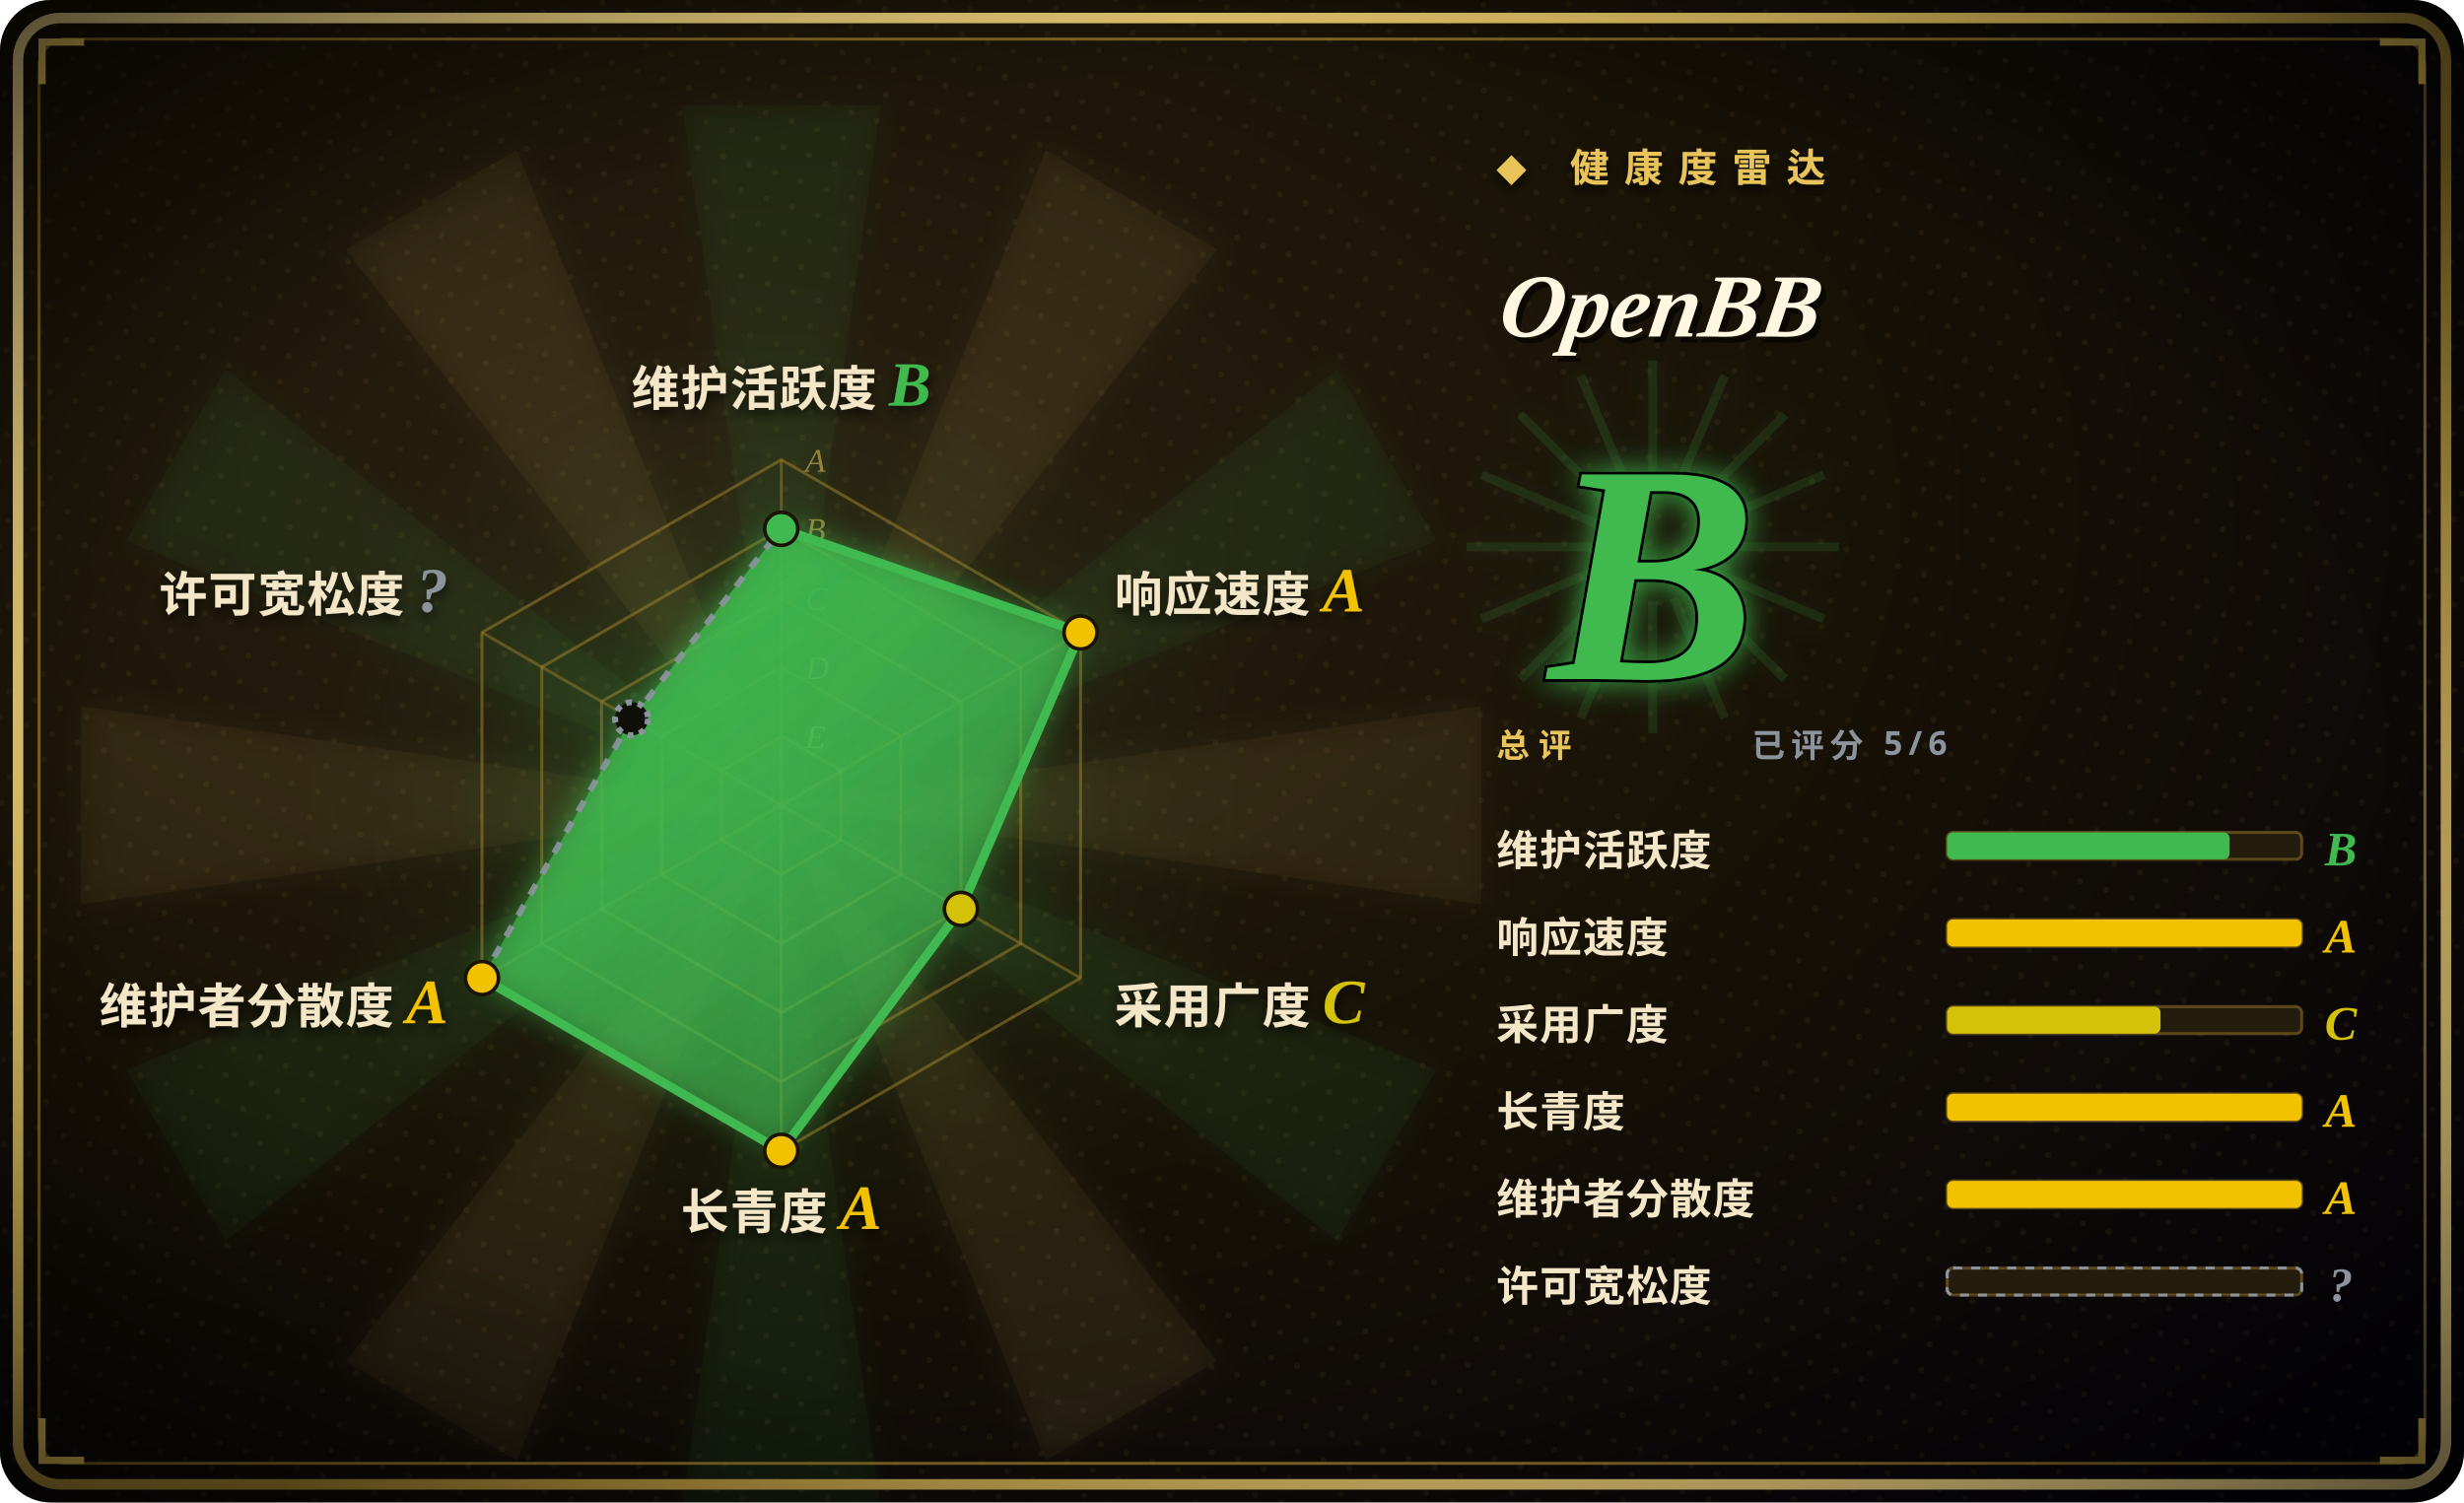
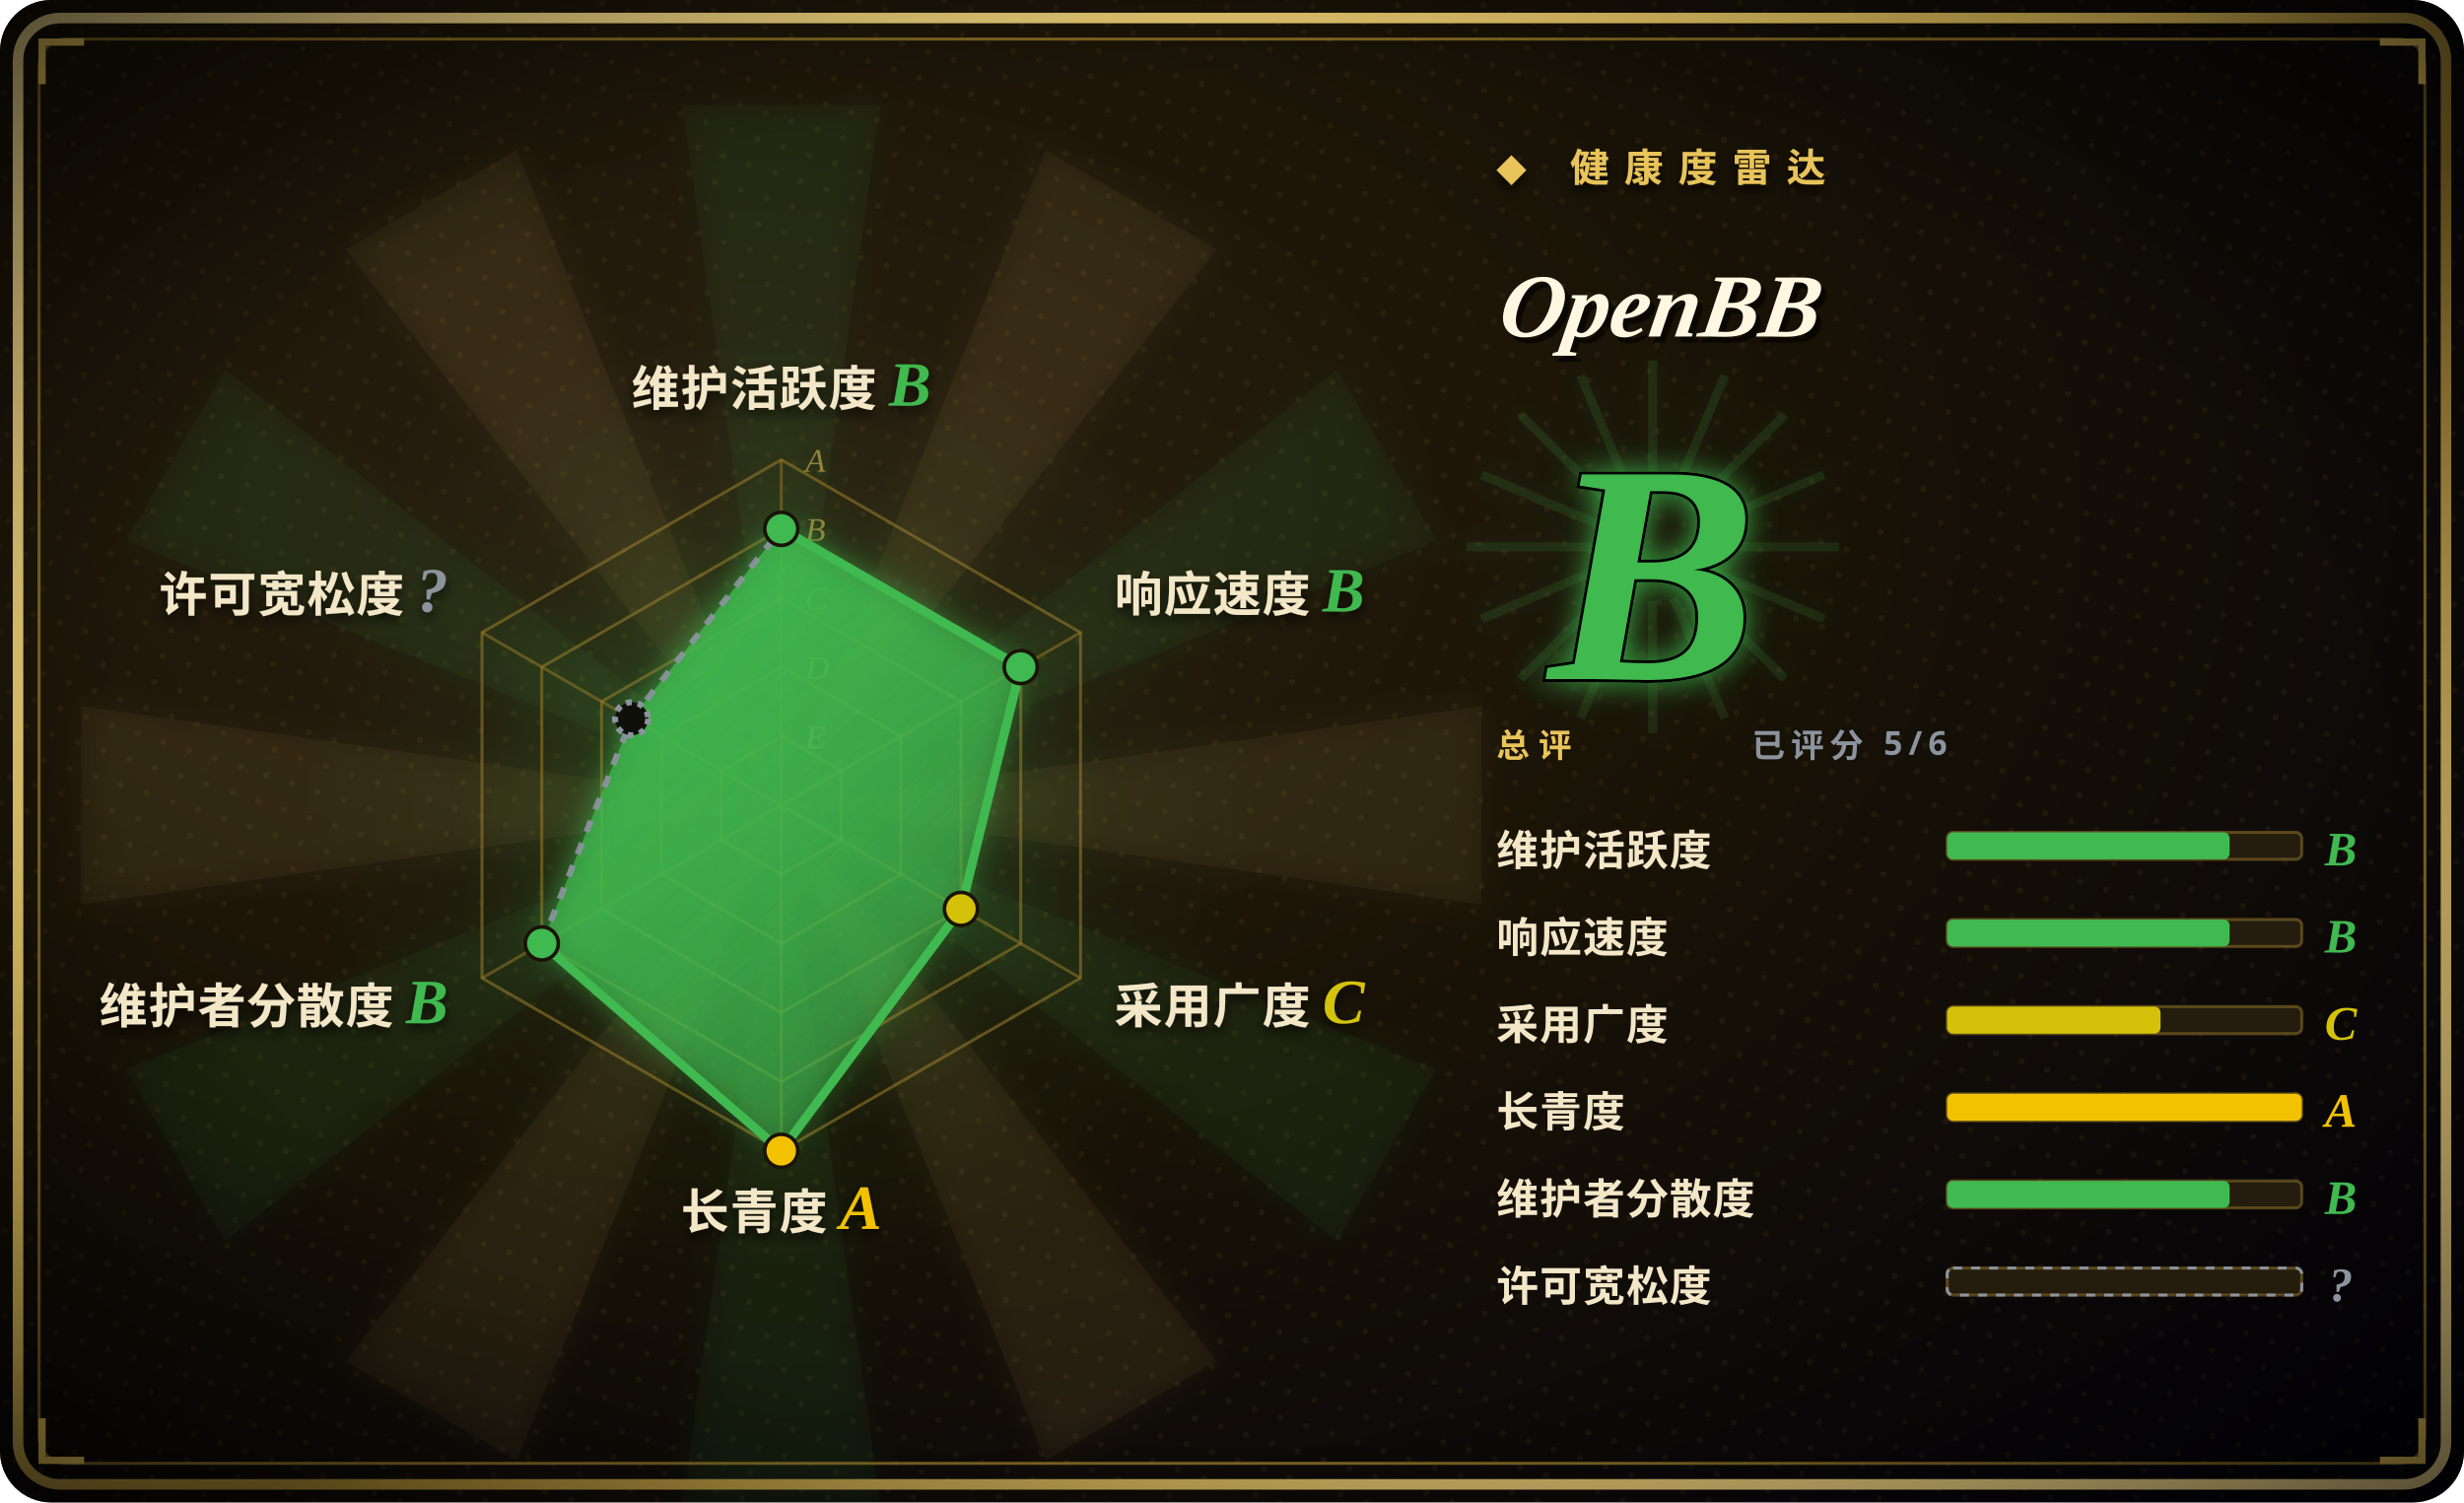
<svg xmlns="http://www.w3.org/2000/svg" width="820" height="500" viewBox="0 0 820 500">
  <defs>
    <radialGradient id="bg" cx="30%" cy="34%" r="90%">
      <stop offset="0%" stop-color="#2a2010" />
      <stop offset="48%" stop-color="#181206" />
      <stop offset="100%" stop-color="#05030a" />
    </radialGradient>
    <radialGradient id="vig" cx="50%" cy="50%" r="72%">
      <stop offset="62%" stop-color="#000000" stop-opacity="0" />
      <stop offset="100%" stop-color="#000000" stop-opacity="0.72" />
    </radialGradient>
    <linearGradient id="frame" x1="0" y1="0" x2="1" y2="1">
      <stop offset="0%" stop-color="#f6dd92" />
      <stop offset="45%" stop-color="#E8C45A" />
      <stop offset="55%" stop-color="#9c7d2a" />
      <stop offset="100%" stop-color="#f6dd92" />
    </linearGradient>
    <linearGradient id="poly" x1="0" y1="0" x2="0.7" y2="1">
      <stop offset="0%" stop-color="#3FB950" stop-opacity="0.92" />
      <stop offset="100%" stop-color="#3FB950" stop-opacity="0.34" />
    </linearGradient>
    <radialGradient id="halo" cx="50%" cy="50%" r="50%">
      <stop offset="0%" stop-color="#3FB950" stop-opacity="0.34" />
      <stop offset="68%" stop-color="#3FB950" stop-opacity="0.04" />
      <stop offset="100%" stop-color="#3FB950" stop-opacity="0" />
    </radialGradient>
    <filter id="glow" x="-60%" y="-60%" width="220%" height="220%">
      <feGaussianBlur stdDeviation="5" result="b" />
      <feMerge>
        <feMergeNode in="b" />
        <feMergeNode in="SourceGraphic" />
      </feMerge>
    </filter>
    <filter id="soft" x="-30%" y="-30%" width="160%" height="160%">
      <feDropShadow dx="0" dy="2" stdDeviation="2" flood-color="#000" flood-opacity="0.7" />
    </filter>
    <pattern id="halftone" width="9" height="9" patternUnits="userSpaceOnUse" patternTransform="rotate(18)">
      <circle cx="2" cy="2" r="1" fill="#E8C45A" fill-opacity="0.06" />
    </pattern>
  </defs>
  <rect width="820" height="500" rx="17" fill="url(#bg)" />
  <rect width="820" height="500" rx="17" fill="url(#halftone)" />
  <g opacity="0.5" filter="url(#glow)">
    <path d="M260,268 L493,235 L493,301 Z" fill="#E8C45A" fill-opacity="0.10" />
    <path d="M260,268 L478,356 L445,413 Z" fill="#3FB950" fill-opacity="0.10" />
    <path d="M260,268 L405,453 L348,486 Z" fill="#E8C45A" fill-opacity="0.10" />
    <path d="M260,268 L293,501 L227,501 Z" fill="#3FB950" fill-opacity="0.10" />
    <path d="M260,268 L172,486 L115,453 Z" fill="#E8C45A" fill-opacity="0.10" />
    <path d="M260,268 L75,413 L42,356 Z" fill="#3FB950" fill-opacity="0.10" />
    <path d="M260,268 L27,301 L27,235 Z" fill="#E8C45A" fill-opacity="0.10" />
    <path d="M260,268 L42,180 L75,123 Z" fill="#3FB950" fill-opacity="0.10" />
    <path d="M260,268 L115,83 L172,50 Z" fill="#E8C45A" fill-opacity="0.10" />
    <path d="M260,268 L227,35 L293,35 Z" fill="#3FB950" fill-opacity="0.10" />
    <path d="M260,268 L348,50 L405,83 Z" fill="#E8C45A" fill-opacity="0.10" />
    <path d="M260,268 L445,123 L478,180 Z" fill="#3FB950" fill-opacity="0.10" />
  </g>
  <circle cx="260" cy="268" r="161" fill="url(#halo)" />
  <rect x="6" y="6" width="808" height="488" rx="14" fill="none" stroke="url(#frame)" stroke-width="3.5" />
  <rect x="13" y="13" width="794" height="474" rx="9" fill="none" stroke="#9c7d2a" stroke-width="1" stroke-opacity="0.8" />
  <path d="M14,28 L14,14 L28,14" fill="none" stroke="#E8C45A" stroke-width="2.4" />
  <path d="M806,28 L806,14 L792,14" fill="none" stroke="#E8C45A" stroke-width="2.4" />
  <path d="M14,472 L14,486 L28,486" fill="none" stroke="#E8C45A" stroke-width="2.4" />
  <path d="M806,472 L806,486 L792,486" fill="none" stroke="#E8C45A" stroke-width="2.4" />
  <rect width="820" height="500" rx="17" fill="url(#vig)" />
  <polygon points="260.0,153.0 359.6,210.5 359.6,325.5 260.0,383.0 160.4,325.5 160.4,210.5" fill="none" stroke="#9c7d2a" stroke-opacity="0.55" stroke-width="1" />
  <polygon points="260.0,176.0 339.7,222.0 339.7,314.0 260.0,360.0 180.3,314.0 180.3,222.0" fill="none" stroke="#9c7d2a" stroke-opacity="0.55" stroke-width="1" />
  <polygon points="260.0,199.0 319.8,233.5 319.8,302.5 260.0,337.0 200.2,302.5 200.2,233.5" fill="none" stroke="#9c7d2a" stroke-opacity="0.55" stroke-width="1" />
  <polygon points="260.0,222.0 299.8,245.0 299.8,291.0 260.0,314.0 220.2,291.0 220.2,245.0" fill="none" stroke="#9c7d2a" stroke-opacity="0.55" stroke-width="1" />
  <polygon points="260.0,245.0 279.9,256.5 279.9,279.5 260.0,291.0 240.1,279.5 240.1,256.5" fill="none" stroke="#9c7d2a" stroke-opacity="0.55" stroke-width="1" />
  <line x1="260" y1="268" x2="260.0" y2="153.0" stroke="#9c7d2a" stroke-opacity="0.5" stroke-width="1" />
  <line x1="260" y1="268" x2="359.6" y2="210.5" stroke="#9c7d2a" stroke-opacity="0.5" stroke-width="1" />
  <line x1="260" y1="268" x2="359.6" y2="325.5" stroke="#9c7d2a" stroke-opacity="0.5" stroke-width="1" />
  <line x1="260" y1="268" x2="260.0" y2="383.0" stroke="#9c7d2a" stroke-opacity="0.5" stroke-width="1" />
  <line x1="260" y1="268" x2="160.4" y2="325.5" stroke="#9c7d2a" stroke-opacity="0.5" stroke-width="1" />
  <line x1="260" y1="268" x2="160.4" y2="210.5" stroke="#9c7d2a" stroke-opacity="0.5" stroke-width="1" />
  <text x="268" y="157.0" font-size="11" font-style="italic" fill="#E8C45A" fill-opacity="0.55" font-family="'Georgia','Times New Roman',serif">A</text>
  <text x="268" y="180.0" font-size="11" font-style="italic" fill="#E8C45A" fill-opacity="0.55" font-family="'Georgia','Times New Roman',serif">B</text>
  <text x="268" y="203.0" font-size="11" font-style="italic" fill="#E8C45A" fill-opacity="0.55" font-family="'Georgia','Times New Roman',serif">C</text>
  <text x="268" y="226.0" font-size="11" font-style="italic" fill="#E8C45A" fill-opacity="0.55" font-family="'Georgia','Times New Roman',serif">D</text>
  <text x="268" y="249.0" font-size="11" font-style="italic" fill="#E8C45A" fill-opacity="0.55" font-family="'Georgia','Times New Roman',serif">E</text>
-   <polygon points="260.0,176.0 359.6,210.5 319.8,302.5 260.0,383.0 160.4,325.5 210.2,239.2" fill="url(#poly)" filter="url(#glow)" />
-   <line x1="260.0" y1="176.0" x2="359.6" y2="210.5" stroke="#3FB950" stroke-width="3" />
-   <line x1="359.6" y1="210.5" x2="319.8" y2="302.5" stroke="#3FB950" stroke-width="3" />
+   <polygon points="260.0,176.0 339.7,222.0 319.8,302.5 260.0,383.0 180.3,314.0 210.2,239.2" fill="url(#poly)" filter="url(#glow)" />
+   <line x1="260.0" y1="176.0" x2="339.7" y2="222.0" stroke="#3FB950" stroke-width="3" />
+   <line x1="339.7" y1="222.0" x2="319.8" y2="302.5" stroke="#3FB950" stroke-width="3" />
  <line x1="319.8" y1="302.5" x2="260.0" y2="383.0" stroke="#3FB950" stroke-width="3" />
-   <line x1="260.0" y1="383.0" x2="160.4" y2="325.5" stroke="#3FB950" stroke-width="3" />
-   <line x1="160.4" y1="325.5" x2="210.2" y2="239.2" stroke="#8B949E" stroke-width="2" stroke-dasharray="4 4" stroke-opacity="0.92" />
+   <line x1="260.0" y1="383.0" x2="180.3" y2="314.0" stroke="#3FB950" stroke-width="3" />
+   <line x1="180.3" y1="314.0" x2="210.2" y2="239.2" stroke="#8B949E" stroke-width="2" stroke-dasharray="4 4" stroke-opacity="0.92" />
  <line x1="210.2" y1="239.2" x2="260.0" y2="176.0" stroke="#8B949E" stroke-width="2" stroke-dasharray="4 4" stroke-opacity="0.92" />
  <circle cx="260.0" cy="176.0" r="5.5" fill="#3FB950" stroke="#1a1306" stroke-width="1.2" />
-   <circle cx="359.6" cy="210.5" r="5.5" fill="#F2C200" stroke="#1a1306" stroke-width="1.2" />
+   <circle cx="339.7" cy="222.0" r="5.5" fill="#3FB950" stroke="#1a1306" stroke-width="1.2" />
  <circle cx="319.8" cy="302.5" r="5.5" fill="#D4C20A" stroke="#1a1306" stroke-width="1.2" />
  <circle cx="260.0" cy="383.0" r="5.5" fill="#F2C200" stroke="#1a1306" stroke-width="1.2" />
-   <circle cx="160.4" cy="325.5" r="5.5" fill="#F2C200" stroke="#1a1306" stroke-width="1.2" />
+   <circle cx="180.3" cy="314.0" r="5.5" fill="#3FB950" stroke="#1a1306" stroke-width="1.2" />
  <circle cx="210.2" cy="239.2" r="5.5" fill="#10100b" stroke="#8B949E" stroke-width="2" stroke-dasharray="2 2" />
  <text x="260.0" y="135.0" font-size="16" font-weight="900" fill="#f3e7c8" text-anchor="middle" font-family="'PingFang SC','Hiragino Sans GB','Heiti SC','Microsoft YaHei',sans-serif" letter-spacing="0.4" filter="url(#soft)">维护活跃度 <tspan fill="#3FB950" font-family="'Georgia','Times New Roman',serif" font-style="italic" font-size="21">B</tspan>
  </text>
-   <text x="370.9" y="203.5" font-size="16" font-weight="900" fill="#f3e7c8" text-anchor="start" font-family="'PingFang SC','Hiragino Sans GB','Heiti SC','Microsoft YaHei',sans-serif" letter-spacing="0.4" filter="url(#soft)">响应速度 <tspan fill="#F2C200" font-family="'Georgia','Times New Roman',serif" font-style="italic" font-size="21">A</tspan>
+   <text x="370.9" y="203.5" font-size="16" font-weight="900" fill="#f3e7c8" text-anchor="start" font-family="'PingFang SC','Hiragino Sans GB','Heiti SC','Microsoft YaHei',sans-serif" letter-spacing="0.4" filter="url(#soft)">响应速度 <tspan fill="#3FB950" font-family="'Georgia','Times New Roman',serif" font-style="italic" font-size="21">B</tspan>
  </text>
  <text x="370.9" y="340.5" font-size="16" font-weight="900" fill="#f3e7c8" text-anchor="start" font-family="'PingFang SC','Hiragino Sans GB','Heiti SC','Microsoft YaHei',sans-serif" letter-spacing="0.4" filter="url(#soft)">采用广度 <tspan fill="#D4C20A" font-family="'Georgia','Times New Roman',serif" font-style="italic" font-size="21">C</tspan>
  </text>
  <text x="260.0" y="409.0" font-size="16" font-weight="900" fill="#f3e7c8" text-anchor="middle" font-family="'PingFang SC','Hiragino Sans GB','Heiti SC','Microsoft YaHei',sans-serif" letter-spacing="0.4" filter="url(#soft)">长青度 <tspan fill="#F2C200" font-family="'Georgia','Times New Roman',serif" font-style="italic" font-size="21">A</tspan>
  </text>
-   <text x="149.1" y="340.5" font-size="16" font-weight="900" fill="#f3e7c8" text-anchor="end" font-family="'PingFang SC','Hiragino Sans GB','Heiti SC','Microsoft YaHei',sans-serif" letter-spacing="0.4" filter="url(#soft)">维护者分散度 <tspan fill="#F2C200" font-family="'Georgia','Times New Roman',serif" font-style="italic" font-size="21">A</tspan>
+   <text x="149.1" y="340.5" font-size="16" font-weight="900" fill="#f3e7c8" text-anchor="end" font-family="'PingFang SC','Hiragino Sans GB','Heiti SC','Microsoft YaHei',sans-serif" letter-spacing="0.4" filter="url(#soft)">维护者分散度 <tspan fill="#3FB950" font-family="'Georgia','Times New Roman',serif" font-style="italic" font-size="21">B</tspan>
  </text>
  <text x="149.1" y="203.5" font-size="16" font-weight="900" fill="#f3e7c8" text-anchor="end" font-family="'PingFang SC','Hiragino Sans GB','Heiti SC','Microsoft YaHei',sans-serif" letter-spacing="0.4" filter="url(#soft)">许可宽松度 <tspan fill="#8B949E" font-family="'Georgia','Times New Roman',serif" font-style="italic" font-size="21">?</tspan>
  </text>
  <text x="498" y="60" font-size="13" letter-spacing="5" fill="#E8C45A" font-weight="900" font-family="'PingFang SC','Hiragino Sans GB','Heiti SC','Microsoft YaHei',sans-serif" filter="url(#soft)">◆ 健康度雷达</text>
  <g transform="translate(498,112) skewX(-9)">
    <text x="2" y="2" font-size="30" font-weight="900" font-style="italic" fill="#000" fill-opacity="0.6" font-family="'Georgia','Times New Roman',serif">OpenBB</text>
    <text x="0" y="0" font-size="30" font-weight="900" font-style="italic" fill="#fff7e2" font-family="'Georgia','Times New Roman',serif">OpenBB</text>
  </g>
  <line x1="498" y1="124" x2="648" y2="124" stroke="url(#frame)" stroke-width="2" />
  <g opacity="0.85" filter="url(#glow)">
    <line x1="568" y1="182" x2="612" y2="182" stroke="#3FB950" stroke-opacity="0.16" stroke-width="3" />
    <line x1="567" y1="189" x2="607" y2="206" stroke="#3FB950" stroke-opacity="0.16" stroke-width="3" />
    <line x1="563" y1="195" x2="594" y2="226" stroke="#3FB950" stroke-opacity="0.16" stroke-width="3" />
    <line x1="557" y1="199" x2="574" y2="239" stroke="#3FB950" stroke-opacity="0.16" stroke-width="3" />
    <line x1="550" y1="200" x2="550" y2="244" stroke="#3FB950" stroke-opacity="0.16" stroke-width="3" />
    <line x1="543" y1="199" x2="526" y2="239" stroke="#3FB950" stroke-opacity="0.16" stroke-width="3" />
    <line x1="537" y1="195" x2="506" y2="226" stroke="#3FB950" stroke-opacity="0.16" stroke-width="3" />
    <line x1="533" y1="189" x2="493" y2="206" stroke="#3FB950" stroke-opacity="0.16" stroke-width="3" />
    <line x1="532" y1="182" x2="488" y2="182" stroke="#3FB950" stroke-opacity="0.16" stroke-width="3" />
    <line x1="533" y1="175" x2="493" y2="158" stroke="#3FB950" stroke-opacity="0.16" stroke-width="3" />
    <line x1="537" y1="169" x2="506" y2="138" stroke="#3FB950" stroke-opacity="0.16" stroke-width="3" />
    <line x1="543" y1="165" x2="526" y2="125" stroke="#3FB950" stroke-opacity="0.16" stroke-width="3" />
    <line x1="550" y1="164" x2="550" y2="120" stroke="#3FB950" stroke-opacity="0.16" stroke-width="3" />
    <line x1="557" y1="165" x2="574" y2="125" stroke="#3FB950" stroke-opacity="0.16" stroke-width="3" />
    <line x1="563" y1="169" x2="594" y2="138" stroke="#3FB950" stroke-opacity="0.16" stroke-width="3" />
    <line x1="567" y1="175" x2="607" y2="158" stroke="#3FB950" stroke-opacity="0.16" stroke-width="3" />
  </g>
  <text x="550" y="226" font-size="104" font-weight="900" font-style="italic" text-anchor="middle" fill="#3FB950" stroke="#000" stroke-width="2" paint-order="stroke" font-family="'Georgia','Times New Roman',serif" filter="url(#glow)">B</text>
  <text x="498" y="252" font-size="11" letter-spacing="3" fill="#E8C45A" font-family="'PingFang SC','Hiragino Sans GB','Heiti SC','Microsoft YaHei',sans-serif" font-weight="900">总评</text>
  <text x="648" y="252" font-size="11" letter-spacing="2" fill="#8B949E" font-family="'PingFang SC','Hiragino Sans GB','Heiti SC','Microsoft YaHei',sans-serif" font-weight="900" text-anchor="end">已评分 5/6</text>
  <text x="498" y="288" font-size="14" font-weight="900" fill="#f3e7c8" font-family="'PingFang SC','Hiragino Sans GB','Heiti SC','Microsoft YaHei',sans-serif" letter-spacing="0.4">维护活跃度</text>
  <rect x="648" y="277" width="118" height="9" rx="2" fill="#241d0e" stroke="#9c7d2a" stroke-opacity="0.5" />
  <rect x="648" y="277" width="94" height="9" rx="2" fill="#3FB950" />
  <text x="779" y="288" font-size="16" font-weight="900" font-style="italic" fill="#3FB950" font-family="'Georgia','Times New Roman',serif" text-anchor="middle">B</text>
  <text x="498" y="317" font-size="14" font-weight="900" fill="#f3e7c8" font-family="'PingFang SC','Hiragino Sans GB','Heiti SC','Microsoft YaHei',sans-serif" letter-spacing="0.4">响应速度</text>
  <rect x="648" y="306" width="118" height="9" rx="2" fill="#241d0e" stroke="#9c7d2a" stroke-opacity="0.5" />
-   <rect x="648" y="306" width="118" height="9" rx="2" fill="#F2C200" />
-   <text x="779" y="317" font-size="16" font-weight="900" font-style="italic" fill="#F2C200" font-family="'Georgia','Times New Roman',serif" text-anchor="middle">A</text>
+   <rect x="648" y="306" width="94" height="9" rx="2" fill="#3FB950" />
+   <text x="779" y="317" font-size="16" font-weight="900" font-style="italic" fill="#3FB950" font-family="'Georgia','Times New Roman',serif" text-anchor="middle">B</text>
  <text x="498" y="346" font-size="14" font-weight="900" fill="#f3e7c8" font-family="'PingFang SC','Hiragino Sans GB','Heiti SC','Microsoft YaHei',sans-serif" letter-spacing="0.4">采用广度</text>
  <rect x="648" y="335" width="118" height="9" rx="2" fill="#241d0e" stroke="#9c7d2a" stroke-opacity="0.5" />
  <rect x="648" y="335" width="71" height="9" rx="2" fill="#D4C20A" />
  <text x="779" y="346" font-size="16" font-weight="900" font-style="italic" fill="#D4C20A" font-family="'Georgia','Times New Roman',serif" text-anchor="middle">C</text>
  <text x="498" y="375" font-size="14" font-weight="900" fill="#f3e7c8" font-family="'PingFang SC','Hiragino Sans GB','Heiti SC','Microsoft YaHei',sans-serif" letter-spacing="0.4">长青度</text>
  <rect x="648" y="364" width="118" height="9" rx="2" fill="#241d0e" stroke="#9c7d2a" stroke-opacity="0.5" />
  <rect x="648" y="364" width="118" height="9" rx="2" fill="#F2C200" />
  <text x="779" y="375" font-size="16" font-weight="900" font-style="italic" fill="#F2C200" font-family="'Georgia','Times New Roman',serif" text-anchor="middle">A</text>
  <text x="498" y="404" font-size="14" font-weight="900" fill="#f3e7c8" font-family="'PingFang SC','Hiragino Sans GB','Heiti SC','Microsoft YaHei',sans-serif" letter-spacing="0.4">维护者分散度</text>
  <rect x="648" y="393" width="118" height="9" rx="2" fill="#241d0e" stroke="#9c7d2a" stroke-opacity="0.5" />
-   <rect x="648" y="393" width="118" height="9" rx="2" fill="#F2C200" />
-   <text x="779" y="404" font-size="16" font-weight="900" font-style="italic" fill="#F2C200" font-family="'Georgia','Times New Roman',serif" text-anchor="middle">A</text>
+   <rect x="648" y="393" width="94" height="9" rx="2" fill="#3FB950" />
+   <text x="779" y="404" font-size="16" font-weight="900" font-style="italic" fill="#3FB950" font-family="'Georgia','Times New Roman',serif" text-anchor="middle">B</text>
  <text x="498" y="433" font-size="14" font-weight="900" fill="#f3e7c8" font-family="'PingFang SC','Hiragino Sans GB','Heiti SC','Microsoft YaHei',sans-serif" letter-spacing="0.4">许可宽松度</text>
  <rect x="648" y="422" width="118" height="9" rx="2" fill="#241d0e" stroke="#9c7d2a" stroke-opacity="0.5" />
  <rect x="648" y="422" width="118" height="9" rx="2" fill="none" stroke="#8B949E" stroke-dasharray="3 3" />
  <text x="779" y="433" font-size="16" font-weight="900" font-style="italic" fill="#8B949E" font-family="'Georgia','Times New Roman',serif" text-anchor="middle">?</text>
</svg>
